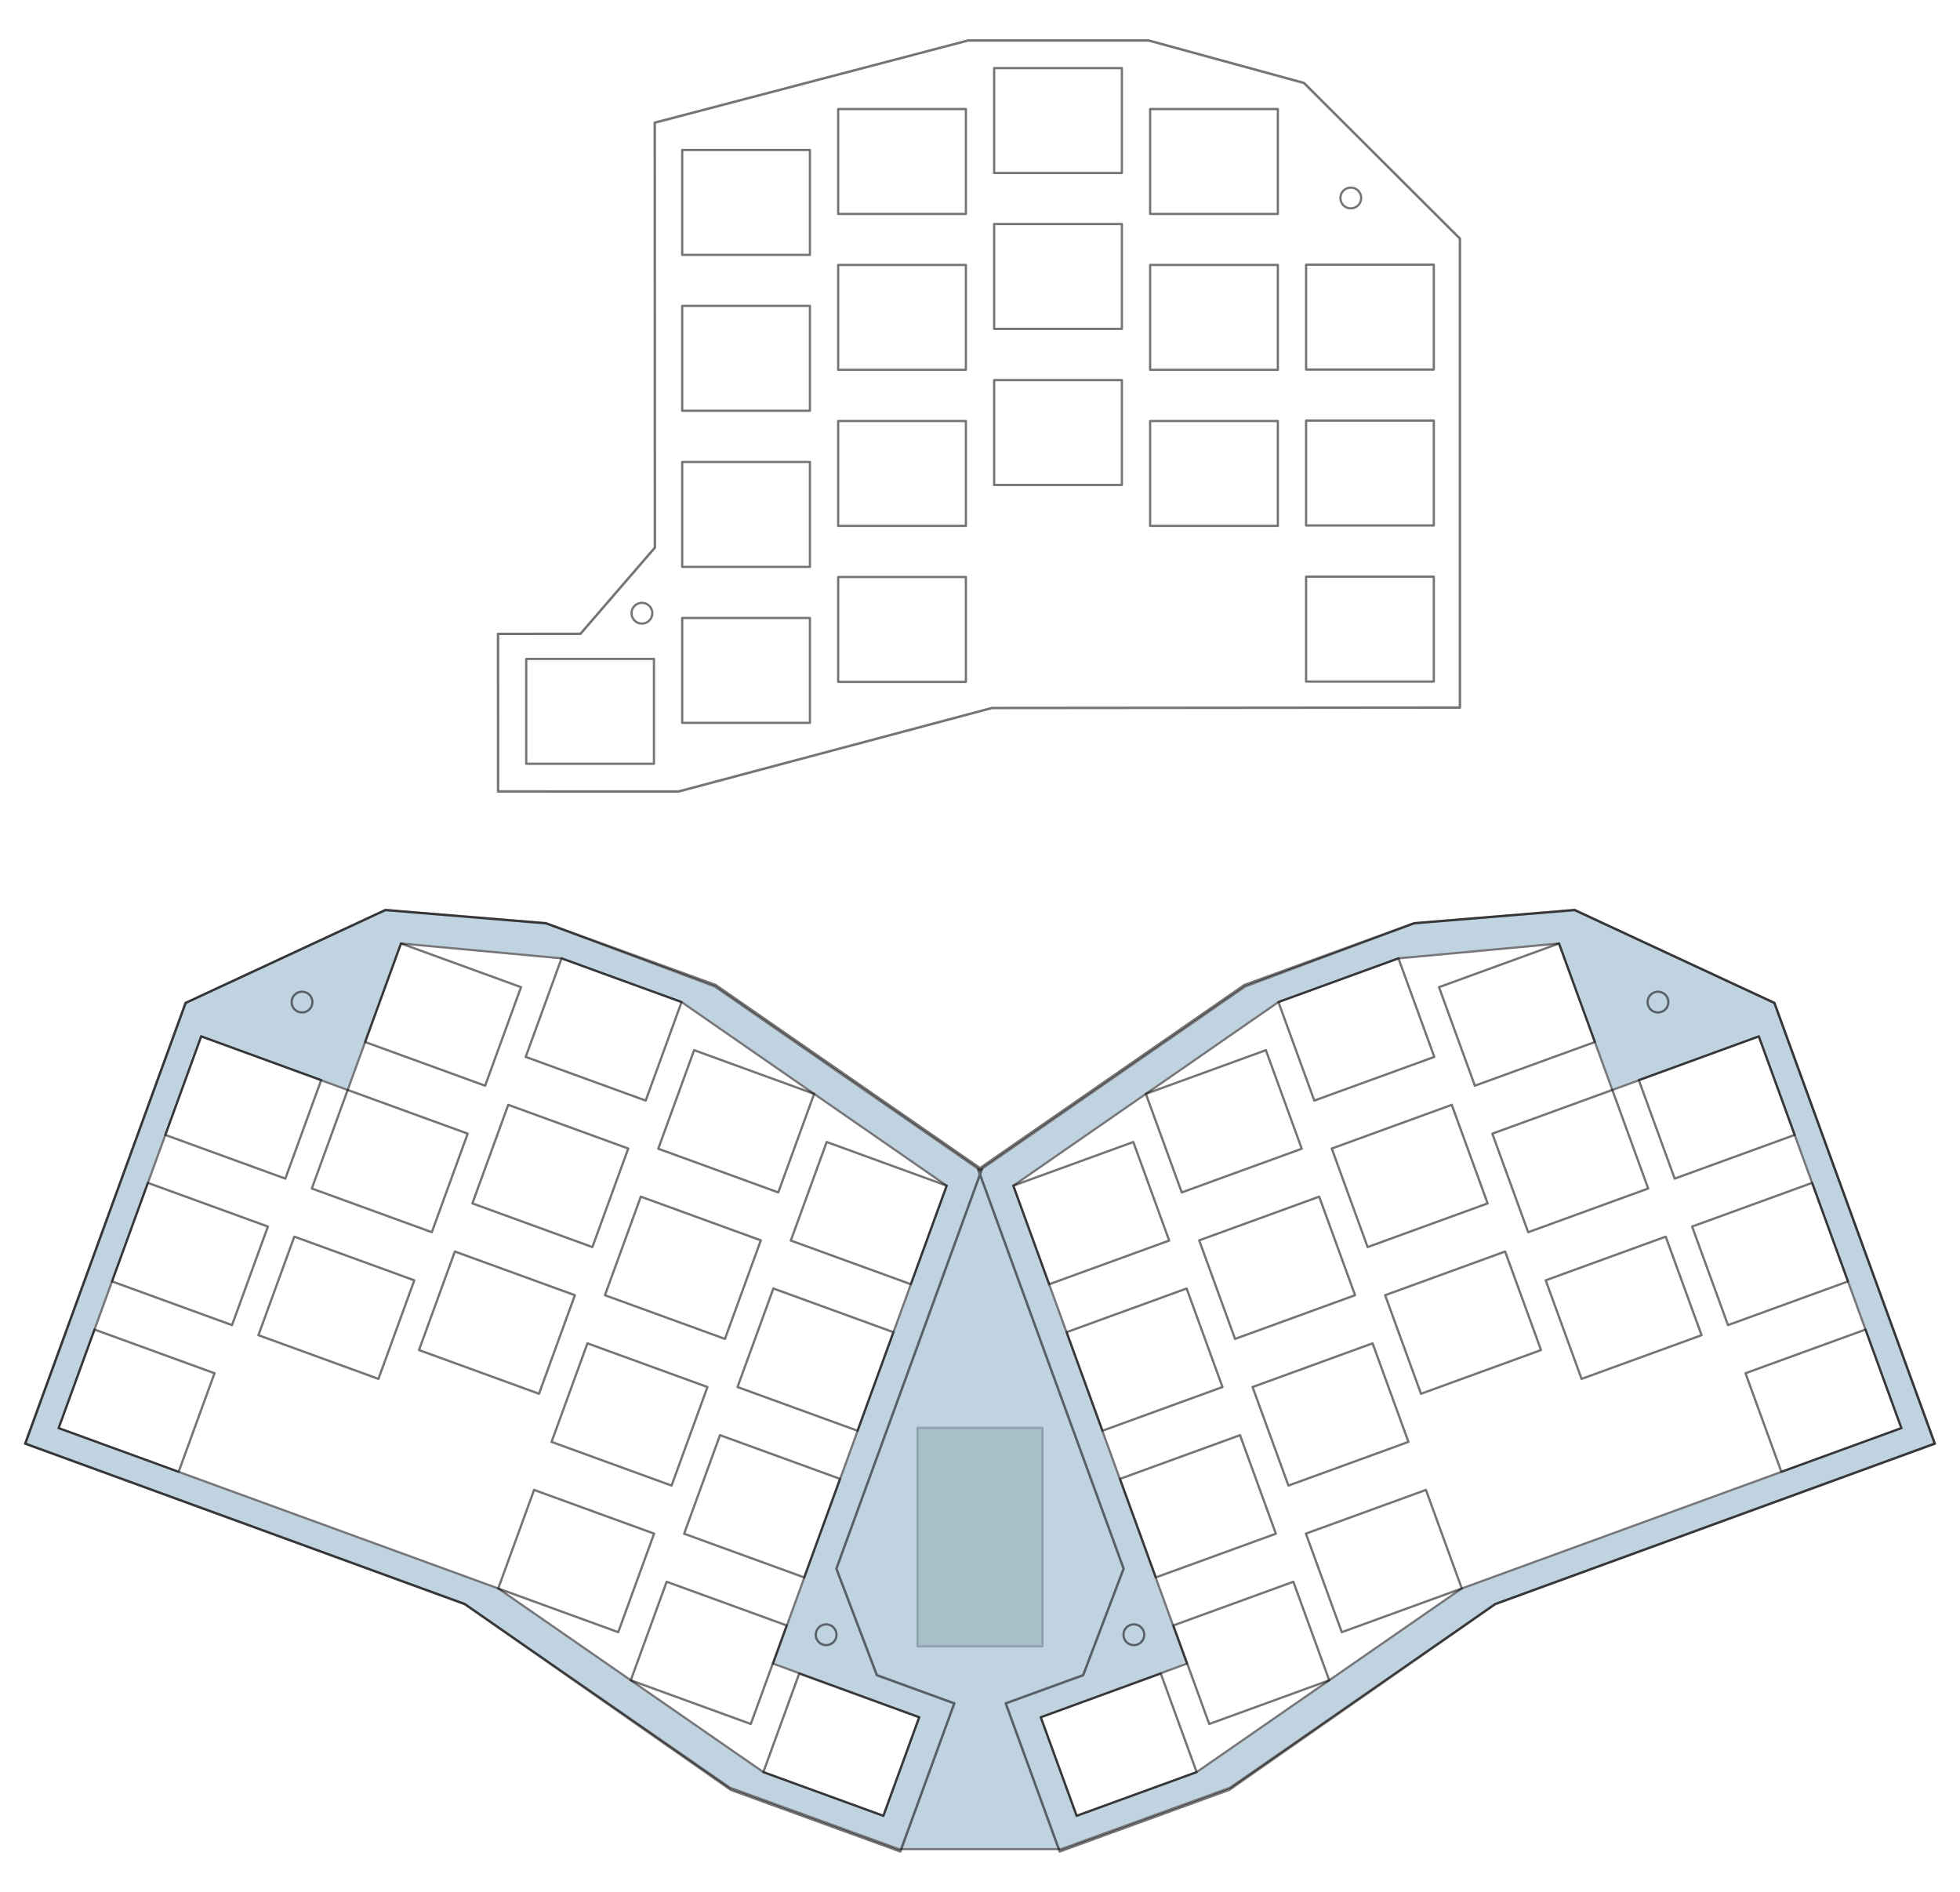
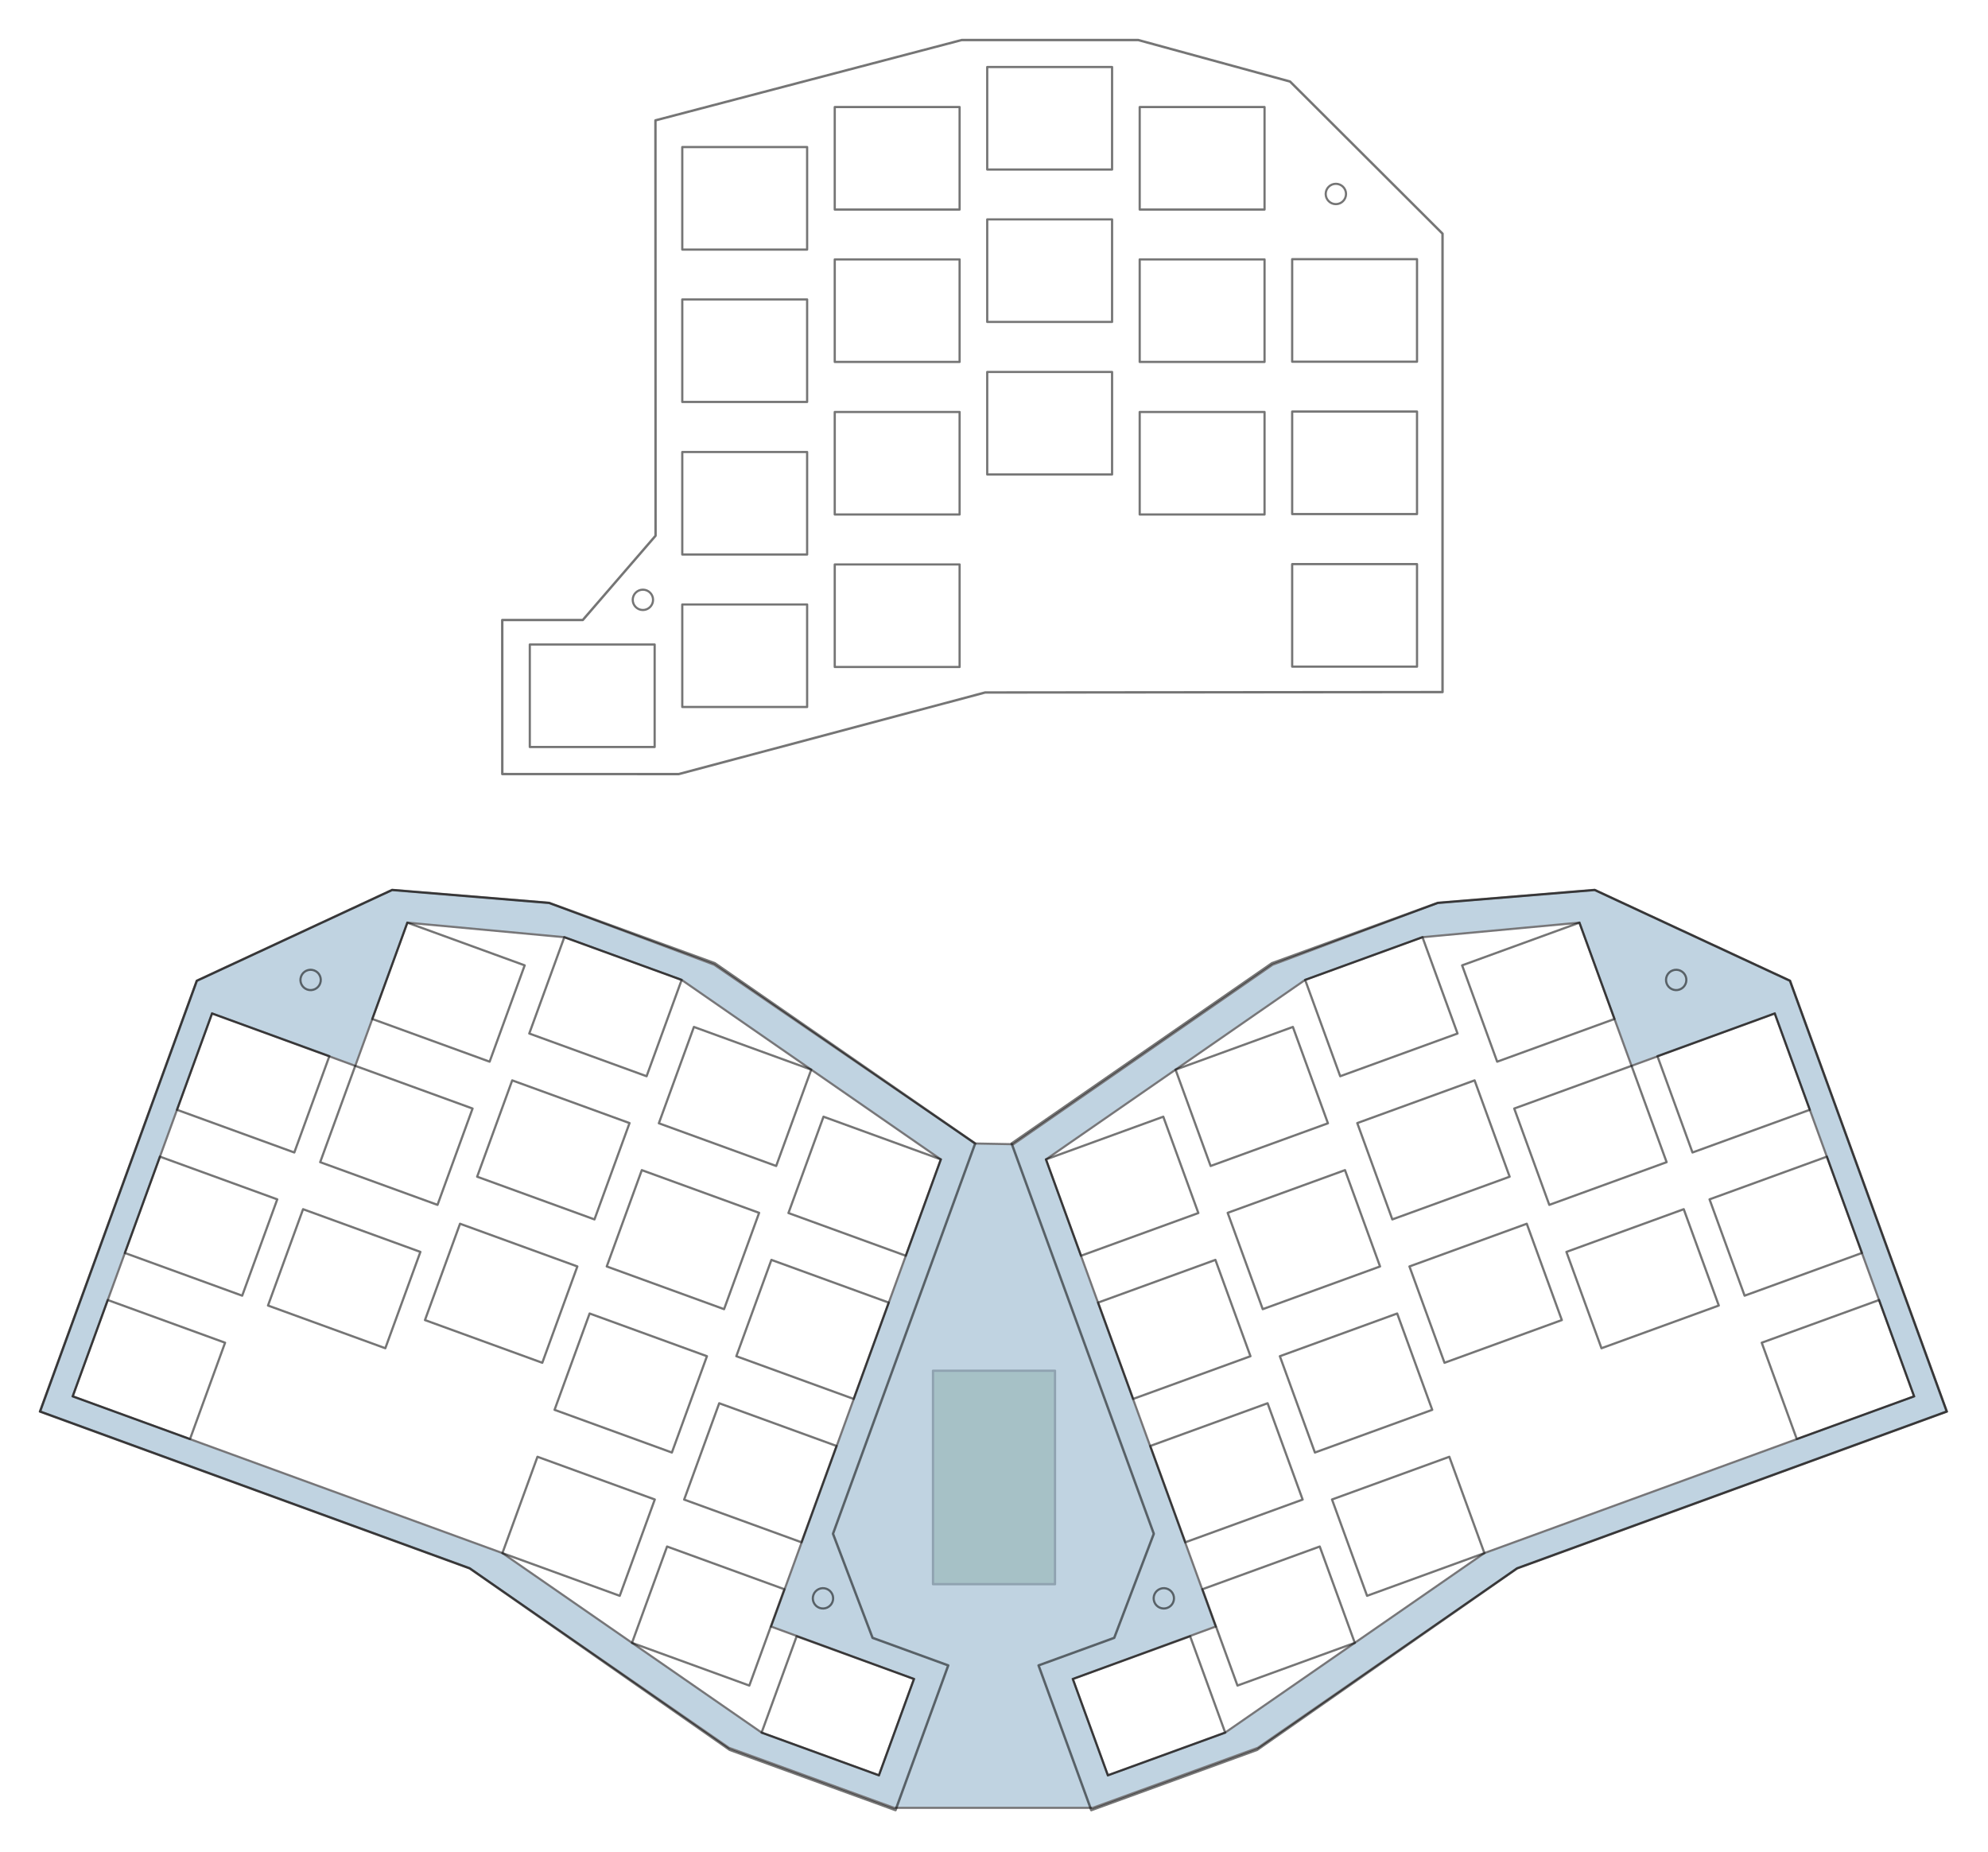
- <svg xmlns="http://www.w3.org/2000/svg" xmlns:xlink="http://www.w3.org/1999/xlink" id="svg2944" version="1.1" viewBox="0 0 239.387 230.967" height="230.967mm" width="239.387mm">
+ <svg xmlns="http://www.w3.org/2000/svg" xmlns:xlink="http://www.w3.org/1999/xlink" width="248.379mm" height="231.309mm" viewBox="0 0 248.379 231.309" version="1.1" id="svg2944">
  <defs id="defs2938" />
-   <g style="display:none;opacity:0.644" id="g2153">
-     <rect y="158.951" x="110.694" height="48" width="18" id="rect2149" style="fill:#74a16f;fill-opacity:1;stroke:#000000;stroke-width:0.421;stroke-linejoin:round;stroke-opacity:1;stop-color:#000000" />
+   <g transform="translate(1.920729,0.0567925)" style="display:inline;opacity:0.644" id="layer2">
+     <rect style="opacity:0.644;fill:#74a16f;fill-opacity:1;stroke:#000000;stroke-width:0.289;stroke-linejoin:round;stroke-opacity:1;stop-color:#000000" id="rect1250-2" width="15.24" height="26.67" x="114.649" y="171.203" />
  </g>
-   <g id="layer2" style="display:inline;opacity:0.644">
-     <rect y="174.378" x="112.074" height="26.67" width="15.24" id="rect1250-2" style="opacity:0.644;fill:#74a16f;fill-opacity:1;stroke:#000000;stroke-width:0.289;stroke-linejoin:round;stroke-opacity:1;stop-color:#000000" />
+   <g transform="translate(1.920729,0.0567925)" id="layer3" style="display:inline;opacity:0.538">
+     <path transform="scale(0.2645833)" d="m 85.673,462.919 -74.035,203.409 202.908,74.057 122.458,84.756 77.941,28.344 h 93.777 l 77.941,-28.344 122.46,-84.756 202.908,-74.057 -74.035,-203.409 -92.229,-42.883 -74.093,6.105 -78.006,29.221 -122.387,84.746 -18.054,-0.34 L 330,455.361 251.995,426.141 177.902,420.036 Z m 99.428,-27.446 74.121,6.867 55.402,20.164 61.193,42.385 61.195,42.383 -80.158,220.59 67.477,24.766 -16.557,45.488 L 352.375,817.949 229.986,733.185 27.067,659.16 92.874,478.356 160.492,503.09 Z m 553.464,0 24.612,67.617 67.619,-24.734 65.807,180.803 -202.919,74.026 -122.39,84.764 -55.402,20.166 -16.557,-45.488 67.479,-24.766 -80.158,-220.59 61.193,-42.383 61.195,-42.385 55.4,-20.164 z" style="opacity:1;fill:#89aec8;fill-opacity:1;stroke:#010004;stroke-width:1px;stroke-linecap:butt;stroke-linejoin:miter;stroke-opacity:1;stop-opacity:1" id="path3627" />
  </g>
-   <g style="display:inline;opacity:0.538" id="layer3">
-     <path id="path3627" style="opacity:1;fill:#89aec8;fill-opacity:1;stroke:#010004;stroke-width:1px;stroke-linecap:butt;stroke-linejoin:miter;stroke-opacity:1;stop-opacity:1" d="m 85.673,462.919 -74.035,203.409 202.908,74.057 122.458,84.756 77.941,28.344 h 74.879 l 77.941,-28.344 122.46,-84.756 202.908,-74.057 -74.035,-203.409 -92.229,-42.883 -74.093,6.105 -78.006,29.221 L 452.385,540.107 330,455.361 251.995,426.141 177.902,420.036 Z m 99.428,-27.446 74.121,6.867 55.402,20.164 61.193,42.385 61.195,42.383 -80.158,220.59 67.477,24.766 -16.557,45.488 L 352.375,817.949 229.986,733.185 27.067,659.16 92.874,478.356 160.492,503.09 Z m 534.566,0 24.612,67.617 67.619,-24.734 65.807,180.803 -202.919,74.026 -122.39,84.764 -55.402,20.166 -16.557,-45.488 67.479,-24.766 -80.158,-220.59 61.193,-42.383 61.195,-42.385 55.4,-20.164 z" transform="scale(0.2645833)" />
-   </g>
-   <g style="display:inline;opacity:0.542" transform="translate(2.249172,-5.700928)" id="layer1">
-     <g style="display:inline" transform="translate(61.8848,23.88)" id="g1017">
-       <g id="g2653" transform="translate(0,4.999696)">
-         <rect y="57.288" x="0.138" height="12.808" width="15.599" id="rect1798-3-1-5" style="fill:none;stroke:#000000;stroke-width:0.276;stroke-linejoin:round;stroke-miterlimit:4;stroke-dasharray:none;stroke-opacity:1" />
+   <g id="layer1" transform="translate(4.169901,-5.644136)" style="display:inline;opacity:0.542">
+     <g id="g1017" transform="translate(61.8848,23.88)" style="display:inline">
+       <g transform="translate(0,4.999696)" id="g2653">
+         <rect style="fill:none;stroke:#000000;stroke-width:0.276;stroke-linejoin:round;stroke-miterlimit:4;stroke-dasharray:none;stroke-opacity:1" id="rect1798-3-1-5" width="15.599" height="12.808" x="0.138" y="57.288" />
      </g>
-       <g transform="translate(19.05)" id="g2653-4">
-         <rect y="0.138" x="0.138" height="12.808" width="15.599" id="rect1798-0" style="fill:none;stroke:#000000;stroke-width:0.276;stroke-linejoin:round;stroke-miterlimit:4;stroke-dasharray:none;stroke-opacity:1" />
-         <rect style="fill:none;stroke:#000000;stroke-width:0.276;stroke-linejoin:round;stroke-miterlimit:4;stroke-dasharray:none;stroke-opacity:1" id="rect1798-3-6" width="15.599" height="12.808" x="0.138" y="19.176" />
-         <rect y="38.238" x="0.138" height="12.808" width="15.599" id="rect1798-3-1-53" style="fill:none;stroke:#000000;stroke-width:0.276;stroke-linejoin:round;stroke-miterlimit:4;stroke-dasharray:none;stroke-opacity:1" />
-         <rect style="fill:none;stroke:#000000;stroke-width:0.276;stroke-linejoin:round;stroke-miterlimit:4;stroke-dasharray:none;stroke-opacity:1" id="rect1798-3-1-5-8" width="15.599" height="12.808" x="0.138" y="57.288" />
+       <g id="g2653-4" transform="translate(19.05)">
+         <rect style="fill:none;stroke:#000000;stroke-width:0.276;stroke-linejoin:round;stroke-miterlimit:4;stroke-dasharray:none;stroke-opacity:1" id="rect1798-0" width="15.599" height="12.808" x="0.138" y="0.138" />
+         <rect y="19.176" x="0.138" height="12.808" width="15.599" id="rect1798-3-6" style="fill:none;stroke:#000000;stroke-width:0.276;stroke-linejoin:round;stroke-miterlimit:4;stroke-dasharray:none;stroke-opacity:1" />
+         <rect style="fill:none;stroke:#000000;stroke-width:0.276;stroke-linejoin:round;stroke-miterlimit:4;stroke-dasharray:none;stroke-opacity:1" id="rect1798-3-1-53" width="15.599" height="12.808" x="0.138" y="38.238" />
+         <rect y="57.288" x="0.138" height="12.808" width="15.599" id="rect1798-3-1-5-8" style="fill:none;stroke:#000000;stroke-width:0.276;stroke-linejoin:round;stroke-miterlimit:4;stroke-dasharray:none;stroke-opacity:1" />
      </g>
-       <g transform="translate(38.1,-5)" id="g2653-49">
-         <rect y="0.138" x="0.138" height="12.808" width="15.599" id="rect1798-1" style="fill:none;stroke:#000000;stroke-width:0.276;stroke-linejoin:round;stroke-miterlimit:4;stroke-dasharray:none;stroke-opacity:1" />
-         <rect style="fill:none;stroke:#000000;stroke-width:0.276;stroke-linejoin:round;stroke-miterlimit:4;stroke-dasharray:none;stroke-opacity:1" id="rect1798-3-5" width="15.599" height="12.808" x="0.138" y="19.176" />
-         <rect y="38.238" x="0.138" height="12.808" width="15.599" id="rect1798-3-1-9" style="fill:none;stroke:#000000;stroke-width:0.276;stroke-linejoin:round;stroke-miterlimit:4;stroke-dasharray:none;stroke-opacity:1" />
-         <rect style="fill:none;stroke:#000000;stroke-width:0.276;stroke-linejoin:round;stroke-miterlimit:4;stroke-dasharray:none;stroke-opacity:1" id="rect1798-3-1-5-83" width="15.599" height="12.808" x="0.138" y="57.288" />
+       <g id="g2653-49" transform="translate(38.1,-5)">
+         <rect style="fill:none;stroke:#000000;stroke-width:0.276;stroke-linejoin:round;stroke-miterlimit:4;stroke-dasharray:none;stroke-opacity:1" id="rect1798-1" width="15.599" height="12.808" x="0.138" y="0.138" />
+         <rect y="19.176" x="0.138" height="12.808" width="15.599" id="rect1798-3-5" style="fill:none;stroke:#000000;stroke-width:0.276;stroke-linejoin:round;stroke-miterlimit:4;stroke-dasharray:none;stroke-opacity:1" />
+         <rect style="fill:none;stroke:#000000;stroke-width:0.276;stroke-linejoin:round;stroke-miterlimit:4;stroke-dasharray:none;stroke-opacity:1" id="rect1798-3-1-9" width="15.599" height="12.808" x="0.138" y="38.238" />
+         <rect y="57.288" x="0.138" height="12.808" width="15.599" id="rect1798-3-1-5-83" style="fill:none;stroke:#000000;stroke-width:0.276;stroke-linejoin:round;stroke-miterlimit:4;stroke-dasharray:none;stroke-opacity:1" />
      </g>
-       <g transform="translate(57.15,-10)" id="g2653-1">
-         <rect y="0.138" x="0.138" height="12.808" width="15.599" id="rect1798-9" style="fill:none;stroke:#000000;stroke-width:0.276;stroke-linejoin:round;stroke-miterlimit:4;stroke-dasharray:none;stroke-opacity:1" />
-         <rect style="fill:none;stroke:#000000;stroke-width:0.276;stroke-linejoin:round;stroke-miterlimit:4;stroke-dasharray:none;stroke-opacity:1" id="rect1798-3-67" width="15.599" height="12.808" x="0.138" y="19.176" />
-         <rect y="38.238" x="0.138" height="12.808" width="15.599" id="rect1798-3-1-8" style="fill:none;stroke:#000000;stroke-width:0.276;stroke-linejoin:round;stroke-miterlimit:4;stroke-dasharray:none;stroke-opacity:1" />
+       <g id="g2653-1" transform="translate(57.15,-10)">
+         <rect style="fill:none;stroke:#000000;stroke-width:0.276;stroke-linejoin:round;stroke-miterlimit:4;stroke-dasharray:none;stroke-opacity:1" id="rect1798-9" width="15.599" height="12.808" x="0.138" y="0.138" />
+         <rect y="19.176" x="0.138" height="12.808" width="15.599" id="rect1798-3-67" style="fill:none;stroke:#000000;stroke-width:0.276;stroke-linejoin:round;stroke-miterlimit:4;stroke-dasharray:none;stroke-opacity:1" />
+         <rect style="fill:none;stroke:#000000;stroke-width:0.276;stroke-linejoin:round;stroke-miterlimit:4;stroke-dasharray:none;stroke-opacity:1" id="rect1798-3-1-8" width="15.599" height="12.808" x="0.138" y="38.238" />
      </g>
-       <g transform="translate(76.2,-5)" id="g2653-5">
-         <rect y="0.138" x="0.138" height="12.808" width="15.599" id="rect1798-5" style="fill:none;stroke:#000000;stroke-width:0.276;stroke-linejoin:round;stroke-miterlimit:4;stroke-dasharray:none;stroke-opacity:1" />
-         <rect style="fill:none;stroke:#000000;stroke-width:0.276;stroke-linejoin:round;stroke-miterlimit:4;stroke-dasharray:none;stroke-opacity:1" id="rect1798-3-61" width="15.599" height="12.808" x="0.138" y="19.176" />
-         <rect y="38.238" x="0.138" height="12.808" width="15.599" id="rect1798-3-1-59" style="fill:none;stroke:#000000;stroke-width:0.276;stroke-linejoin:round;stroke-miterlimit:4;stroke-dasharray:none;stroke-opacity:1" />
+       <g id="g2653-5" transform="translate(76.2,-5)">
+         <rect style="fill:none;stroke:#000000;stroke-width:0.276;stroke-linejoin:round;stroke-miterlimit:4;stroke-dasharray:none;stroke-opacity:1" id="rect1798-5" width="15.599" height="12.808" x="0.138" y="0.138" />
+         <rect y="19.176" x="0.138" height="12.808" width="15.599" id="rect1798-3-61" style="fill:none;stroke:#000000;stroke-width:0.276;stroke-linejoin:round;stroke-miterlimit:4;stroke-dasharray:none;stroke-opacity:1" />
+         <rect style="fill:none;stroke:#000000;stroke-width:0.276;stroke-linejoin:round;stroke-miterlimit:4;stroke-dasharray:none;stroke-opacity:1" id="rect1798-3-1-59" width="15.599" height="12.808" x="0.138" y="38.238" />
      </g>
-       <g style="display:inline" transform="translate(95.25,14.00793)" id="g2653-9">
-         <rect y="0.138" x="0.138" height="12.808" width="15.599" id="rect1798-51" style="fill:none;stroke:#000000;stroke-width:0.276;stroke-linejoin:round;stroke-miterlimit:4;stroke-dasharray:none;stroke-opacity:1" />
-         <rect style="fill:none;stroke:#000000;stroke-width:0.276;stroke-linejoin:round;stroke-miterlimit:4;stroke-dasharray:none;stroke-opacity:1" id="rect1798-3-7" width="15.599" height="12.808" x="0.138" y="19.176" />
-         <rect y="38.238" x="0.138" height="12.808" width="15.599" id="rect1798-3-1-4" style="fill:none;stroke:#000000;stroke-width:0.276;stroke-linejoin:round;stroke-miterlimit:4;stroke-dasharray:none;stroke-opacity:1" />
+       <g id="g2653-9" transform="translate(95.25,14.00793)" style="display:inline">
+         <rect style="fill:none;stroke:#000000;stroke-width:0.276;stroke-linejoin:round;stroke-miterlimit:4;stroke-dasharray:none;stroke-opacity:1" id="rect1798-51" width="15.599" height="12.808" x="0.138" y="0.138" />
+         <rect y="19.176" x="0.138" height="12.808" width="15.599" id="rect1798-3-7" style="fill:none;stroke:#000000;stroke-width:0.276;stroke-linejoin:round;stroke-miterlimit:4;stroke-dasharray:none;stroke-opacity:1" />
+         <rect style="fill:none;stroke:#000000;stroke-width:0.276;stroke-linejoin:round;stroke-miterlimit:4;stroke-dasharray:none;stroke-opacity:1" id="rect1798-3-1-4" width="15.599" height="12.808" x="0.138" y="38.238" />
      </g>
-       <path id="rect1309" style="font-variation-settings:normal;display:inline;opacity:1;vector-effect:none;fill:none;fill-opacity:1;stroke:#000000;stroke-width:0.3;stroke-linecap:butt;stroke-linejoin:round;stroke-miterlimit:4;stroke-dasharray:none;stroke-dashoffset:0;stroke-opacity:1;stop-color:#000000;stop-opacity:1" d="m 54.105,-13.236 -38.269,10.04 0.015,51.895 -9.093,10.529 -10.063,0.002 0.005,19.244 22.042,0.006 38.282,-10.197 57.15,-0.051 V 10.959 L 95.124,-8.049 76.15,-13.236 Z" />
-       <circle style="font-variation-settings:normal;opacity:1;vector-effect:none;fill:none;fill-opacity:1;stroke:#000000;stroke-width:0.271;stroke-linecap:butt;stroke-linejoin:round;stroke-miterlimit:4;stroke-dasharray:none;stroke-dashoffset:0;stroke-opacity:1;stop-color:#000000;stop-opacity:1" id="path1222-5" cx="100.847" cy="5.999" r="1.27" />
-       <circle style="font-variation-settings:normal;display:inline;opacity:1;vector-effect:none;fill:none;fill-opacity:1;stroke:#000000;stroke-width:0.271;stroke-linecap:butt;stroke-linejoin:round;stroke-miterlimit:4;stroke-dasharray:none;stroke-dashoffset:0;stroke-opacity:1;stop-color:#000000;stop-opacity:1" id="circle886" cx="14.268" cy="56.708" r="1.27" />
+       <path d="m 54.105,-13.236 -38.269,10.04 0.015,51.895 -9.093,10.529 -10.063,0.002 0.005,19.244 22.042,0.006 38.282,-10.197 57.15,-0.051 V 10.959 L 95.124,-8.049 76.15,-13.236 Z" style="font-variation-settings:normal;display:inline;opacity:1;vector-effect:none;fill:none;fill-opacity:1;stroke:#000000;stroke-width:0.3;stroke-linecap:butt;stroke-linejoin:round;stroke-miterlimit:4;stroke-dasharray:none;stroke-dashoffset:0;stroke-opacity:1;stop-color:#000000;stop-opacity:1" id="rect1309" />
+       <circle r="1.27" cy="5.999" cx="100.847" id="path1222-5" style="font-variation-settings:normal;opacity:1;vector-effect:none;fill:none;fill-opacity:1;stroke:#000000;stroke-width:0.271;stroke-linecap:butt;stroke-linejoin:round;stroke-miterlimit:4;stroke-dasharray:none;stroke-dashoffset:0;stroke-opacity:1;stop-color:#000000;stop-opacity:1" />
+       <circle r="1.27" cy="56.708" cx="14.268" id="circle886" style="font-variation-settings:normal;display:inline;opacity:1;vector-effect:none;fill:none;fill-opacity:1;stroke:#000000;stroke-width:0.271;stroke-linecap:butt;stroke-linejoin:round;stroke-miterlimit:4;stroke-dasharray:none;stroke-dashoffset:0;stroke-opacity:1;stop-color:#000000;stop-opacity:1" />
    </g>
-     <use style="display:inline" x="0" y="0" xlink:href="#g1017" id="use880" width="100%" height="100%" transform="rotate(-20,459.9504,-27.41205)" />
-     <use style="display:inline" x="0" y="0" xlink:href="#use880" id="use882" width="100%" height="100%" transform="matrix(-1,0,0,1,234.8892,5.4379604e-6)" />
+     <use transform="rotate(-20,462.4504,-41.59038)" height="100%" width="100%" id="use880" xlink:href="#g1017" y="0" x="0" style="display:inline" />
+     <use transform="matrix(-1,0,0,1,239.8893,5.4379604e-6)" height="100%" width="100%" id="use882" xlink:href="#use880" y="0" x="0" style="display:inline" />
  </g>
</svg>
